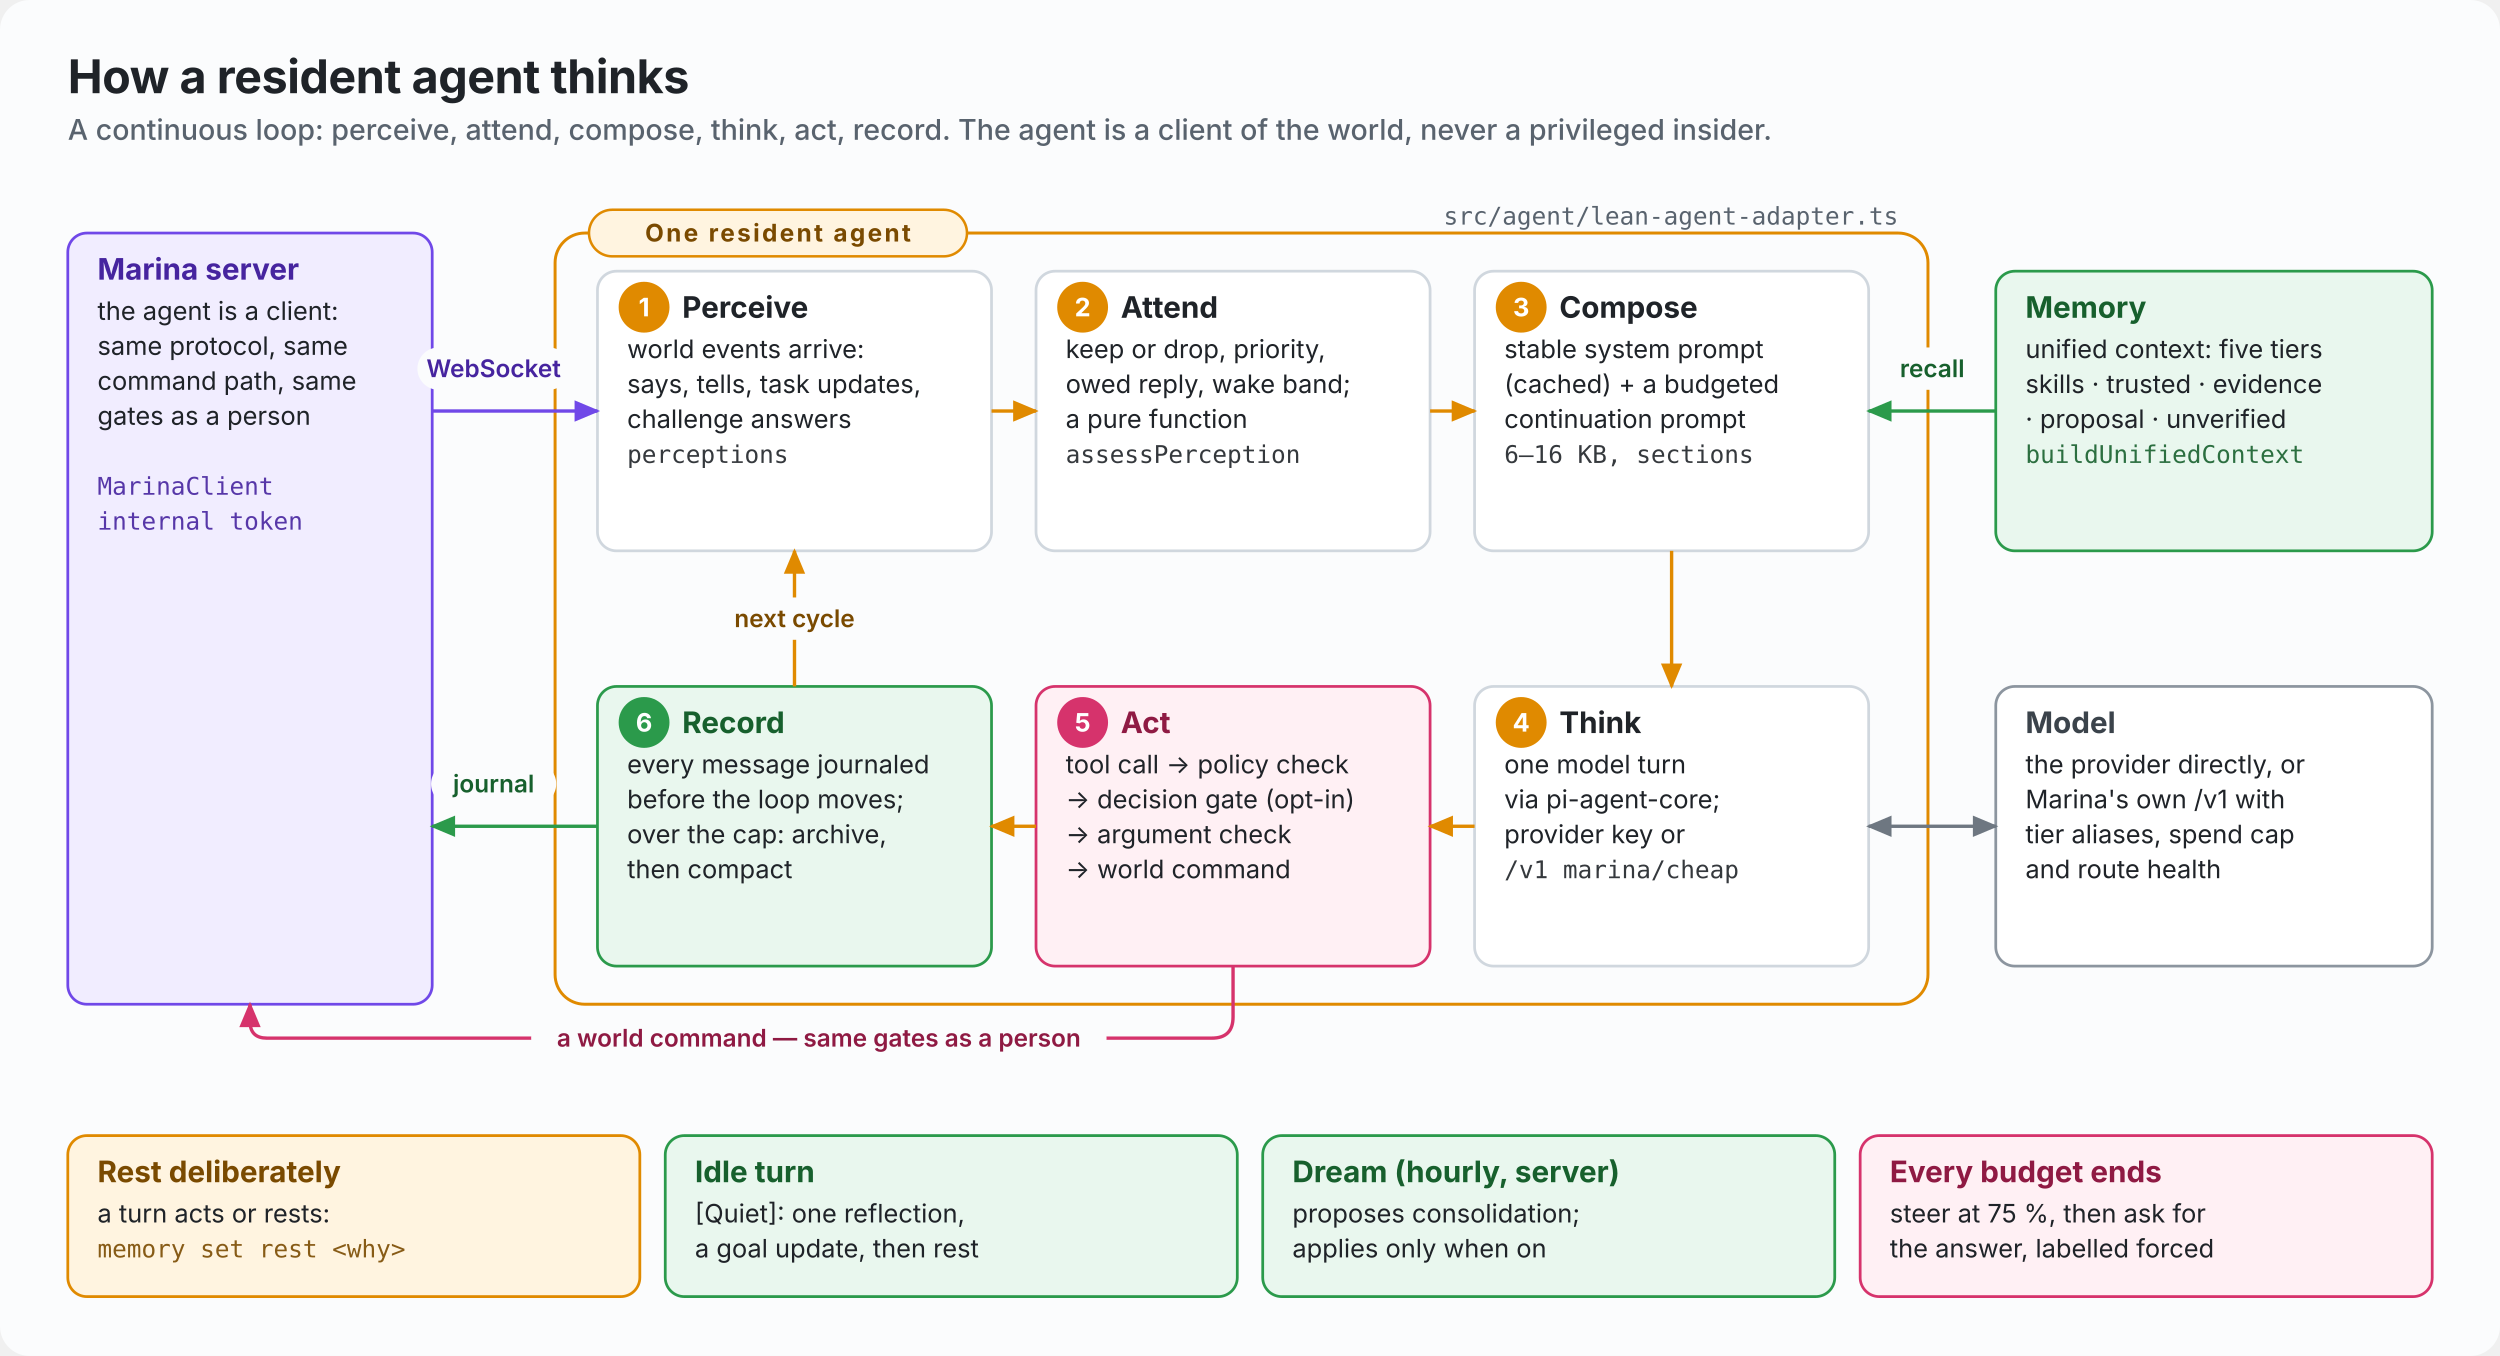
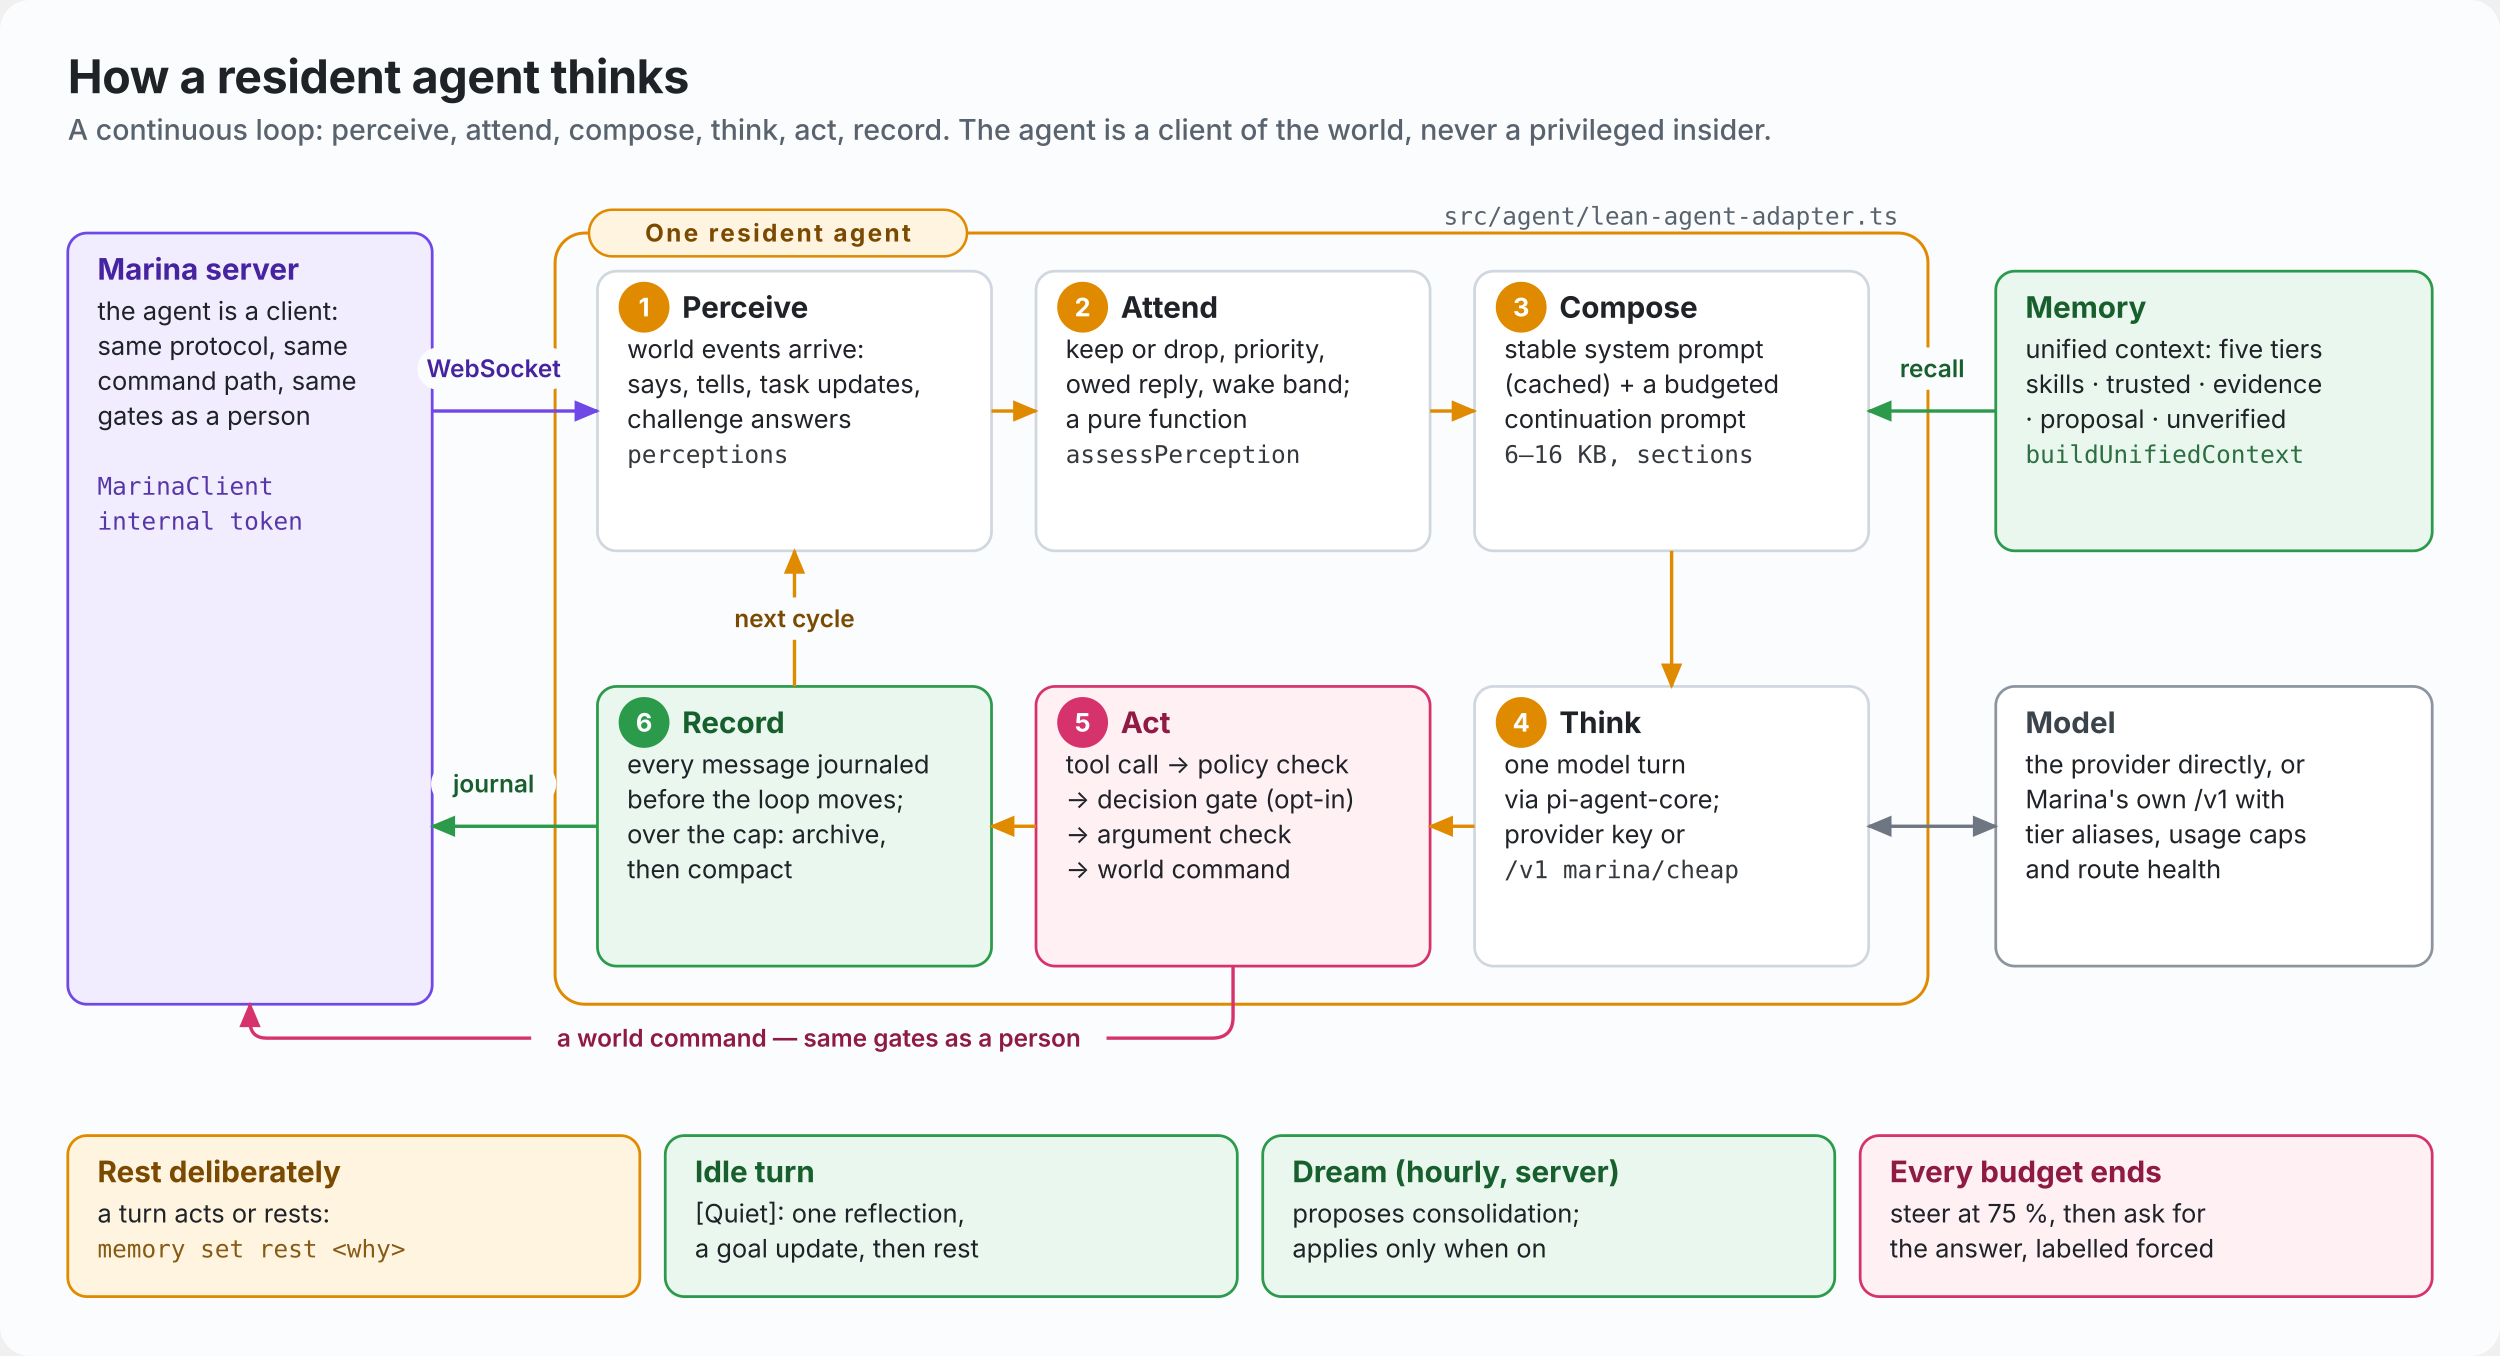
<svg xmlns="http://www.w3.org/2000/svg" viewBox="0 0 1180 640" width="1180" height="640" role="img" aria-label="Agent loop: perceptions arrive over WebSocket; a pure attention function decides what wakes the agent; a cached system prompt plus a budgeted continuation prompt with recalled memory is composed; one model turn runs; tool calls pass a policy check, an optional decision gate and an argument check, then reach the server as ordinary world commands under the same gates as a person; every message is journaled before the loop advances. The agent can rest deliberately, reflects when idle, an hourly dream pass proposes and checks consolidation of its notes, and every budget ends in a labelled answer.">
  <style>
text{font-family:Inter,"Segoe UI",-apple-system,BlinkMacSystemFont,Helvetica,Arial,sans-serif}
.mono{font-family:"JetBrains Mono","SFMono-Regular",Menlo,Consolas,monospace}
.h1{font-size:22px;font-weight:700;letter-spacing:-0.2px}
.h2{font-size:13.5px;font-weight:500}
.bt{font-size:14px;font-weight:650}
.bs{font-size:12px}
.bm{font-size:11.5px}
.gl{font-size:11.5px;font-weight:700;letter-spacing:1.1px;text-transform:uppercase}
.al{font-size:11.5px;font-weight:600}
.badge{font-size:12px;font-weight:700}
.bg{fill:#fbfcfd}.ink{fill:#1f2328}.muted{fill:#59636e}.line{stroke:#6e7781}.ah{fill:#6e7781}.pill{fill:#fbfcfd}.grid{stroke:#eaeef2}
.f-client{fill:#eef3ff}.s-client{stroke:#4c6ef5}.t-client{fill:#1e3a9a}.a-client{fill:#4c6ef5}.ls-client{stroke:#4c6ef5}.f-net{fill:#e7f6f3}.s-net{stroke:#139a86}.t-net{fill:#0b5e52}.a-net{fill:#139a86}.ls-net{stroke:#139a86}.f-engine{fill:#f1edff}.s-engine{stroke:#7048e8}.t-engine{fill:#46249f}.a-engine{fill:#7048e8}.ls-engine{stroke:#7048e8}.f-agent{fill:#fff4e0}.s-agent{stroke:#e08a00}.t-agent{fill:#7a4a00}.a-agent{fill:#e08a00}.ls-agent{stroke:#e08a00}.f-memory{fill:#e9f7ee}.s-memory{stroke:#2b9a4b}.t-memory{fill:#17602d}.a-memory{fill:#2b9a4b}.ls-memory{stroke:#2b9a4b}.f-civic{fill:#fff0f4}.s-civic{stroke:#d6336c}.t-civic{fill:#8f1a43}.a-civic{fill:#d6336c}.ls-civic{stroke:#d6336c}.f-store{fill:#f1f3f5}.s-store{stroke:#5c6773}.t-store{fill:#343a40}.a-store{fill:#5c6773}.ls-store{stroke:#5c6773}.f-ext{fill:#ffffff}.s-ext{stroke:#8c959f}.t-ext{fill:#3b434b}.a-ext{fill:#8c959f}.ls-ext{stroke:#8c959f}.f-neutral{fill:#ffffff}.s-neutral{stroke:#d0d7de}.t-neutral{fill:#1f2328}.a-neutral{fill:#d0d7de}.ls-neutral{stroke:#d0d7de}
@media (prefers-color-scheme: dark){
.bg{fill:#0d1117}.ink{fill:#e6edf3}.muted{fill:#9198a1}.line{stroke:#8b949e}.ah{fill:#8b949e}.pill{fill:#0d1117}.grid{stroke:#1c2128}
.f-client{fill:#141f3d}.s-client{stroke:#6f8cff}.t-client{fill:#b4c6ff}.a-client{fill:#6f8cff}.ls-client{stroke:#6f8cff}.f-net{fill:#0e2a27}.s-net{stroke:#2ec4ad}.t-net{fill:#8fe3d6}.a-net{fill:#2ec4ad}.ls-net{stroke:#2ec4ad}.f-engine{fill:#1e1838}.s-engine{stroke:#9b82ff}.t-engine{fill:#cdbfff}.a-engine{fill:#9b82ff}.ls-engine{stroke:#9b82ff}.f-agent{fill:#2b2010}.s-agent{stroke:#f2a93b}.t-agent{fill:#f8d596}.a-agent{fill:#f2a93b}.ls-agent{stroke:#f2a93b}.f-memory{fill:#0f2818}.s-memory{stroke:#45c46a}.t-memory{fill:#9de0b0}.a-memory{fill:#45c46a}.ls-memory{stroke:#45c46a}.f-civic{fill:#33141f}.s-civic{stroke:#f06595}.t-civic{fill:#f8b3cb}.a-civic{fill:#f06595}.ls-civic{stroke:#f06595}.f-store{fill:#1b2027}.s-store{stroke:#8b96a3}.t-store{fill:#d0d7de}.a-store{fill:#8b96a3}.ls-store{stroke:#8b96a3}.f-ext{fill:#161b22}.s-ext{stroke:#6e7781}.t-ext{fill:#c9d1d9}.a-ext{fill:#6e7781}.ls-ext{stroke:#6e7781}.f-neutral{fill:#161b22}.s-neutral{stroke:#3d444d}.t-neutral{fill:#e6edf3}.a-neutral{fill:#3d444d}.ls-neutral{stroke:#3d444d}
}</style>
  <defs>
    <marker id="ah-client" viewBox="0 0 10 10" refX="9" refY="5" markerWidth="7.5" markerHeight="7.5" orient="auto-start-reverse">
      <path d="M0,0.8 L10,5 L0,9.2 z" class="a-client" />
    </marker>
    <marker id="ah-net" viewBox="0 0 10 10" refX="9" refY="5" markerWidth="7.5" markerHeight="7.5" orient="auto-start-reverse">
      <path d="M0,0.8 L10,5 L0,9.2 z" class="a-net" />
    </marker>
    <marker id="ah-engine" viewBox="0 0 10 10" refX="9" refY="5" markerWidth="7.5" markerHeight="7.5" orient="auto-start-reverse">
      <path d="M0,0.8 L10,5 L0,9.2 z" class="a-engine" />
    </marker>
    <marker id="ah-agent" viewBox="0 0 10 10" refX="9" refY="5" markerWidth="7.5" markerHeight="7.5" orient="auto-start-reverse">
      <path d="M0,0.8 L10,5 L0,9.2 z" class="a-agent" />
    </marker>
    <marker id="ah-memory" viewBox="0 0 10 10" refX="9" refY="5" markerWidth="7.5" markerHeight="7.5" orient="auto-start-reverse">
      <path d="M0,0.8 L10,5 L0,9.2 z" class="a-memory" />
    </marker>
    <marker id="ah-civic" viewBox="0 0 10 10" refX="9" refY="5" markerWidth="7.5" markerHeight="7.5" orient="auto-start-reverse">
      <path d="M0,0.8 L10,5 L0,9.2 z" class="a-civic" />
    </marker>
    <marker id="ah-store" viewBox="0 0 10 10" refX="9" refY="5" markerWidth="7.5" markerHeight="7.5" orient="auto-start-reverse">
      <path d="M0,0.8 L10,5 L0,9.2 z" class="a-store" />
    </marker>
    <marker id="ah-ext" viewBox="0 0 10 10" refX="9" refY="5" markerWidth="7.5" markerHeight="7.5" orient="auto-start-reverse">
      <path d="M0,0.8 L10,5 L0,9.2 z" class="a-ext" />
    </marker>
    <marker id="ah-neutral" viewBox="0 0 10 10" refX="9" refY="5" markerWidth="7.5" markerHeight="7.5" orient="auto-start-reverse">
      <path d="M0,0.8 L10,5 L0,9.2 z" class="a-neutral" />
    </marker>
    <marker id="ah-line" viewBox="0 0 10 10" refX="9" refY="5" markerWidth="7.5" markerHeight="7.5" orient="auto-start-reverse">
      <path d="M0,0.8 L10,5 L0,9.2 z" class="ah" />
    </marker>
  </defs>
  <rect class="bg" x="0" y="0" width="1180" height="640" rx="14" />
  <text class="ink h1" x="32" y="44">How a resident agent thinks</text>
  <text class="muted h2" x="32" y="66">A continuous loop: perceive, attend, compose, think, act, record. The agent is a client of the world, never a privileged insider.</text>
  <rect x="32" y="110" width="172" height="364" rx="9" class="f-engine s-engine" stroke-width="1.3" />
  <text x="46" y="132" text-anchor="start" class="t-engine bt">Marina server</text>
  <text x="46" y="151" text-anchor="start" class="bs ink">the agent is a client:</text>
  <text x="46" y="167.5" text-anchor="start" class="bs ink">same protocol, same</text>
  <text x="46" y="184" text-anchor="start" class="bs ink">command path, same</text>
  <text x="46" y="200.5" text-anchor="start" class="bs ink">gates as a person</text>
  <text x="46" y="217" text-anchor="start" class="bs ink" />
  <text x="46" y="233.5" text-anchor="start" class="mono bm t-engine" opacity="0.9">MarinaClient</text>
  <text x="46" y="250" text-anchor="start" class="mono bm t-engine" opacity="0.9">internal token</text>
  <rect x="262" y="110" width="648" height="364" rx="14" class="s-agent" fill="none" stroke-width="1.4" />
  <rect x="278" y="99" width="178.42" height="22" rx="11" class="f-agent s-agent" stroke-width="1.2" />
  <text x="367.21" y="114" text-anchor="middle" class="t-agent gl">One resident agent</text>
  <text x="896" y="106" text-anchor="end" class="mono muted bm">src/agent/lean-agent-adapter.ts</text>
  <rect x="282" y="128" width="186" height="132" rx="9" class="f-neutral s-neutral" stroke-width="1.3" />
  <text x="322" y="150" text-anchor="start" class="t-neutral bt">Perceive</text>
  <text x="296" y="169" text-anchor="start" class="bs ink">world events arrive:</text>
  <text x="296" y="185.5" text-anchor="start" class="bs ink">says, tells, task updates,</text>
  <text x="296" y="202" text-anchor="start" class="bs ink">challenge answers</text>
  <text x="296" y="218.5" text-anchor="start" class="mono bm t-neutral" opacity="0.9">perceptions</text>
  <circle cx="304" cy="145" r="12" class="a-agent" />
  <text x="304" y="149.3" text-anchor="middle" class="badge" fill="#ffffff">1</text>
  <rect x="489" y="128" width="186" height="132" rx="9" class="f-neutral s-neutral" stroke-width="1.3" />
  <text x="529" y="150" text-anchor="start" class="t-neutral bt">Attend</text>
  <text x="503" y="169" text-anchor="start" class="bs ink">keep or drop, priority,</text>
  <text x="503" y="185.5" text-anchor="start" class="bs ink">owed reply, wake band;</text>
  <text x="503" y="202" text-anchor="start" class="bs ink">a pure function</text>
  <text x="503" y="218.5" text-anchor="start" class="mono bm t-neutral" opacity="0.9">assessPerception</text>
  <circle cx="511" cy="145" r="12" class="a-agent" />
  <text x="511" y="149.3" text-anchor="middle" class="badge" fill="#ffffff">2</text>
  <rect x="696" y="128" width="186" height="132" rx="9" class="f-neutral s-neutral" stroke-width="1.3" />
  <text x="736" y="150" text-anchor="start" class="t-neutral bt">Compose</text>
  <text x="710" y="169" text-anchor="start" class="bs ink">stable system prompt</text>
  <text x="710" y="185.5" text-anchor="start" class="bs ink">(cached) + a budgeted</text>
  <text x="710" y="202" text-anchor="start" class="bs ink">continuation prompt</text>
  <text x="710" y="218.5" text-anchor="start" class="mono bm t-neutral" opacity="0.9">6–16 KB, sections</text>
  <circle cx="718" cy="145" r="12" class="a-agent" />
  <text x="718" y="149.3" text-anchor="middle" class="badge" fill="#ffffff">3</text>
  <rect x="696" y="324" width="186" height="132" rx="9" class="f-neutral s-neutral" stroke-width="1.3" />
  <text x="736" y="346" text-anchor="start" class="t-neutral bt">Think</text>
  <text x="710" y="365" text-anchor="start" class="bs ink">one model turn</text>
  <text x="710" y="381.5" text-anchor="start" class="bs ink">via pi-agent-core;</text>
  <text x="710" y="398" text-anchor="start" class="bs ink">provider key or</text>
  <text x="710" y="414.5" text-anchor="start" class="mono bm t-neutral" opacity="0.9">/v1 marina/cheap</text>
  <circle cx="718" cy="341" r="12" class="a-agent" />
  <text x="718" y="345.3" text-anchor="middle" class="badge" fill="#ffffff">4</text>
  <rect x="489" y="324" width="186" height="132" rx="9" class="f-civic s-civic" stroke-width="1.3" />
  <text x="529" y="346" text-anchor="start" class="t-civic bt">Act</text>
  <text x="503" y="365" text-anchor="start" class="bs ink">tool call → policy check</text>
  <text x="503" y="381.5" text-anchor="start" class="bs ink">→ decision gate (opt-in)</text>
  <text x="503" y="398" text-anchor="start" class="bs ink">→ argument check</text>
  <text x="503" y="414.5" text-anchor="start" class="bs ink">→ world command</text>
  <circle cx="511" cy="341" r="12" class="a-civic" />
  <text x="511" y="345.3" text-anchor="middle" class="badge" fill="#ffffff">5</text>
  <rect x="282" y="324" width="186" height="132" rx="9" class="f-memory s-memory" stroke-width="1.3" />
  <text x="322" y="346" text-anchor="start" class="t-memory bt">Record</text>
  <text x="296" y="365" text-anchor="start" class="bs ink">every message journaled</text>
  <text x="296" y="381.5" text-anchor="start" class="bs ink">before the loop moves;</text>
  <text x="296" y="398" text-anchor="start" class="bs ink">over the cap: archive,</text>
  <text x="296" y="414.5" text-anchor="start" class="bs ink">then compact</text>
  <circle cx="304" cy="341" r="12" class="a-memory" />
  <text x="304" y="345.3" text-anchor="middle" class="badge" fill="#ffffff">6</text>
  <path d="M468,194 L489,194" fill="none" class="ls-agent" stroke-width="1.6" marker-end="url(#ah-agent)" />
  <path d="M675,194 L696,194" fill="none" class="ls-agent" stroke-width="1.6" marker-end="url(#ah-agent)" />
  <path d="M789,260 L789,324" fill="none" class="ls-agent" stroke-width="1.6" marker-end="url(#ah-agent)" />
  <path d="M696,390 L675,390" fill="none" class="ls-agent" stroke-width="1.6" marker-end="url(#ah-agent)" />
  <path d="M489,390 L468,390" fill="none" class="ls-agent" stroke-width="1.6" marker-end="url(#ah-agent)" />
  <path d="M375,324 L375,260" fill="none" class="ls-agent" stroke-width="1.6" marker-end="url(#ah-agent)" />
  <rect x="335.8" y="282" width="78.4" height="20" rx="10" class="pill" />
  <text x="375" y="296" text-anchor="middle" class=" al t-agent">next cycle</text>
  <path d="M204,194 L282,194" fill="none" class="ls-engine" stroke-width="1.6" marker-end="url(#ah-engine)" />
  <rect x="197.02" y="164" width="71.96" height="20" rx="10" class="pill" />
  <text x="233" y="178" text-anchor="middle" class=" al t-engine">WebSocket</text>
  <path d="M582,456 L582.0,480.0 Q582,490 572.0,490.0 L126.0,490.0 Q118,490 118.0,482.0 L118,474" fill="none" class="ls-civic" stroke-width="1.6" marker-end="url(#ah-civic)" />
  <rect x="250.7" y="480" width="271.6" height="20" rx="10" class="pill" />
  <text x="386.5" y="494" text-anchor="middle" class=" al t-civic">a world command — same gates as a person</text>
  <path d="M282,390 L204,390" fill="none" class="ls-memory" stroke-width="1.6" marker-end="url(#ah-memory)" />
  <rect x="203.46" y="360" width="59.08" height="20" rx="10" class="pill" />
  <text x="233" y="374" text-anchor="middle" class=" al t-memory">journal</text>
  <rect x="942" y="128" width="206" height="132" rx="9" class="f-memory s-memory" stroke-width="1.3" />
  <text x="956" y="150" text-anchor="start" class="t-memory bt">Memory</text>
  <text x="956" y="169" text-anchor="start" class="bs ink">unified context: five tiers</text>
  <text x="956" y="185.5" text-anchor="start" class="bs ink">skills · trusted · evidence</text>
  <text x="956" y="202" text-anchor="start" class="bs ink">· proposal · unverified</text>
  <text x="956" y="218.5" text-anchor="start" class="mono bm t-memory" opacity="0.9">buildUnifiedContext</text>
  <rect x="942" y="324" width="206" height="132" rx="9" class="f-ext s-ext" stroke-width="1.3" />
  <text x="956" y="346" text-anchor="start" class="t-ext bt">Model</text>
  <text x="956" y="365" text-anchor="start" class="bs ink">the provider directly, or</text>
  <text x="956" y="381.5" text-anchor="start" class="bs ink">Marina's own /v1 with</text>
-   <text x="956" y="398" text-anchor="start" class="bs ink">tier aliases, spend cap</text>
+   <text x="956" y="398" text-anchor="start" class="bs ink">tier aliases, usage caps</text>
  <text x="956" y="414.5" text-anchor="start" class="bs ink">and route health</text>
  <path d="M942,194 L882,194" fill="none" class="ls-memory" stroke-width="1.6" marker-end="url(#ah-memory)" />
  <rect x="885.68" y="164" width="52.64" height="20" rx="10" class="pill" />
  <text x="912" y="178" text-anchor="middle" class=" al t-memory">recall</text>
  <path d="M882,390 L942,390" fill="none" class="line" stroke-width="1.6" marker-end="url(#ah-line)" marker-start="url(#ah-line)" />
  <rect x="32" y="536" width="270" height="76" rx="9" class="f-agent s-agent" stroke-width="1.3" />
  <text x="46" y="558" text-anchor="start" class="t-agent bt">Rest deliberately</text>
  <text x="46" y="577" text-anchor="start" class="bs ink">a turn acts or rests:</text>
  <text x="46" y="593.5" text-anchor="start" class="mono bm t-agent" opacity="0.9">memory set rest &lt;why&gt;</text>
  <rect x="314" y="536" width="270" height="76" rx="9" class="f-memory s-memory" stroke-width="1.3" />
  <text x="328" y="558" text-anchor="start" class="t-memory bt">Idle turn</text>
  <text x="328" y="577" text-anchor="start" class="bs ink">[Quiet]: one reflection,</text>
  <text x="328" y="593.5" text-anchor="start" class="bs ink">a goal update, then rest</text>
  <rect x="596" y="536" width="270" height="76" rx="9" class="f-memory s-memory" stroke-width="1.3" />
  <text x="610" y="558" text-anchor="start" class="t-memory bt">Dream (hourly, server)</text>
  <text x="610" y="577" text-anchor="start" class="bs ink">proposes consolidation;</text>
  <text x="610" y="593.5" text-anchor="start" class="bs ink">applies only when on</text>
  <rect x="878" y="536" width="270" height="76" rx="9" class="f-civic s-civic" stroke-width="1.3" />
  <text x="892" y="558" text-anchor="start" class="t-civic bt">Every budget ends</text>
  <text x="892" y="577" text-anchor="start" class="bs ink">steer at 75 %, then ask for</text>
  <text x="892" y="593.5" text-anchor="start" class="bs ink">the answer, labelled forced</text>
</svg>
